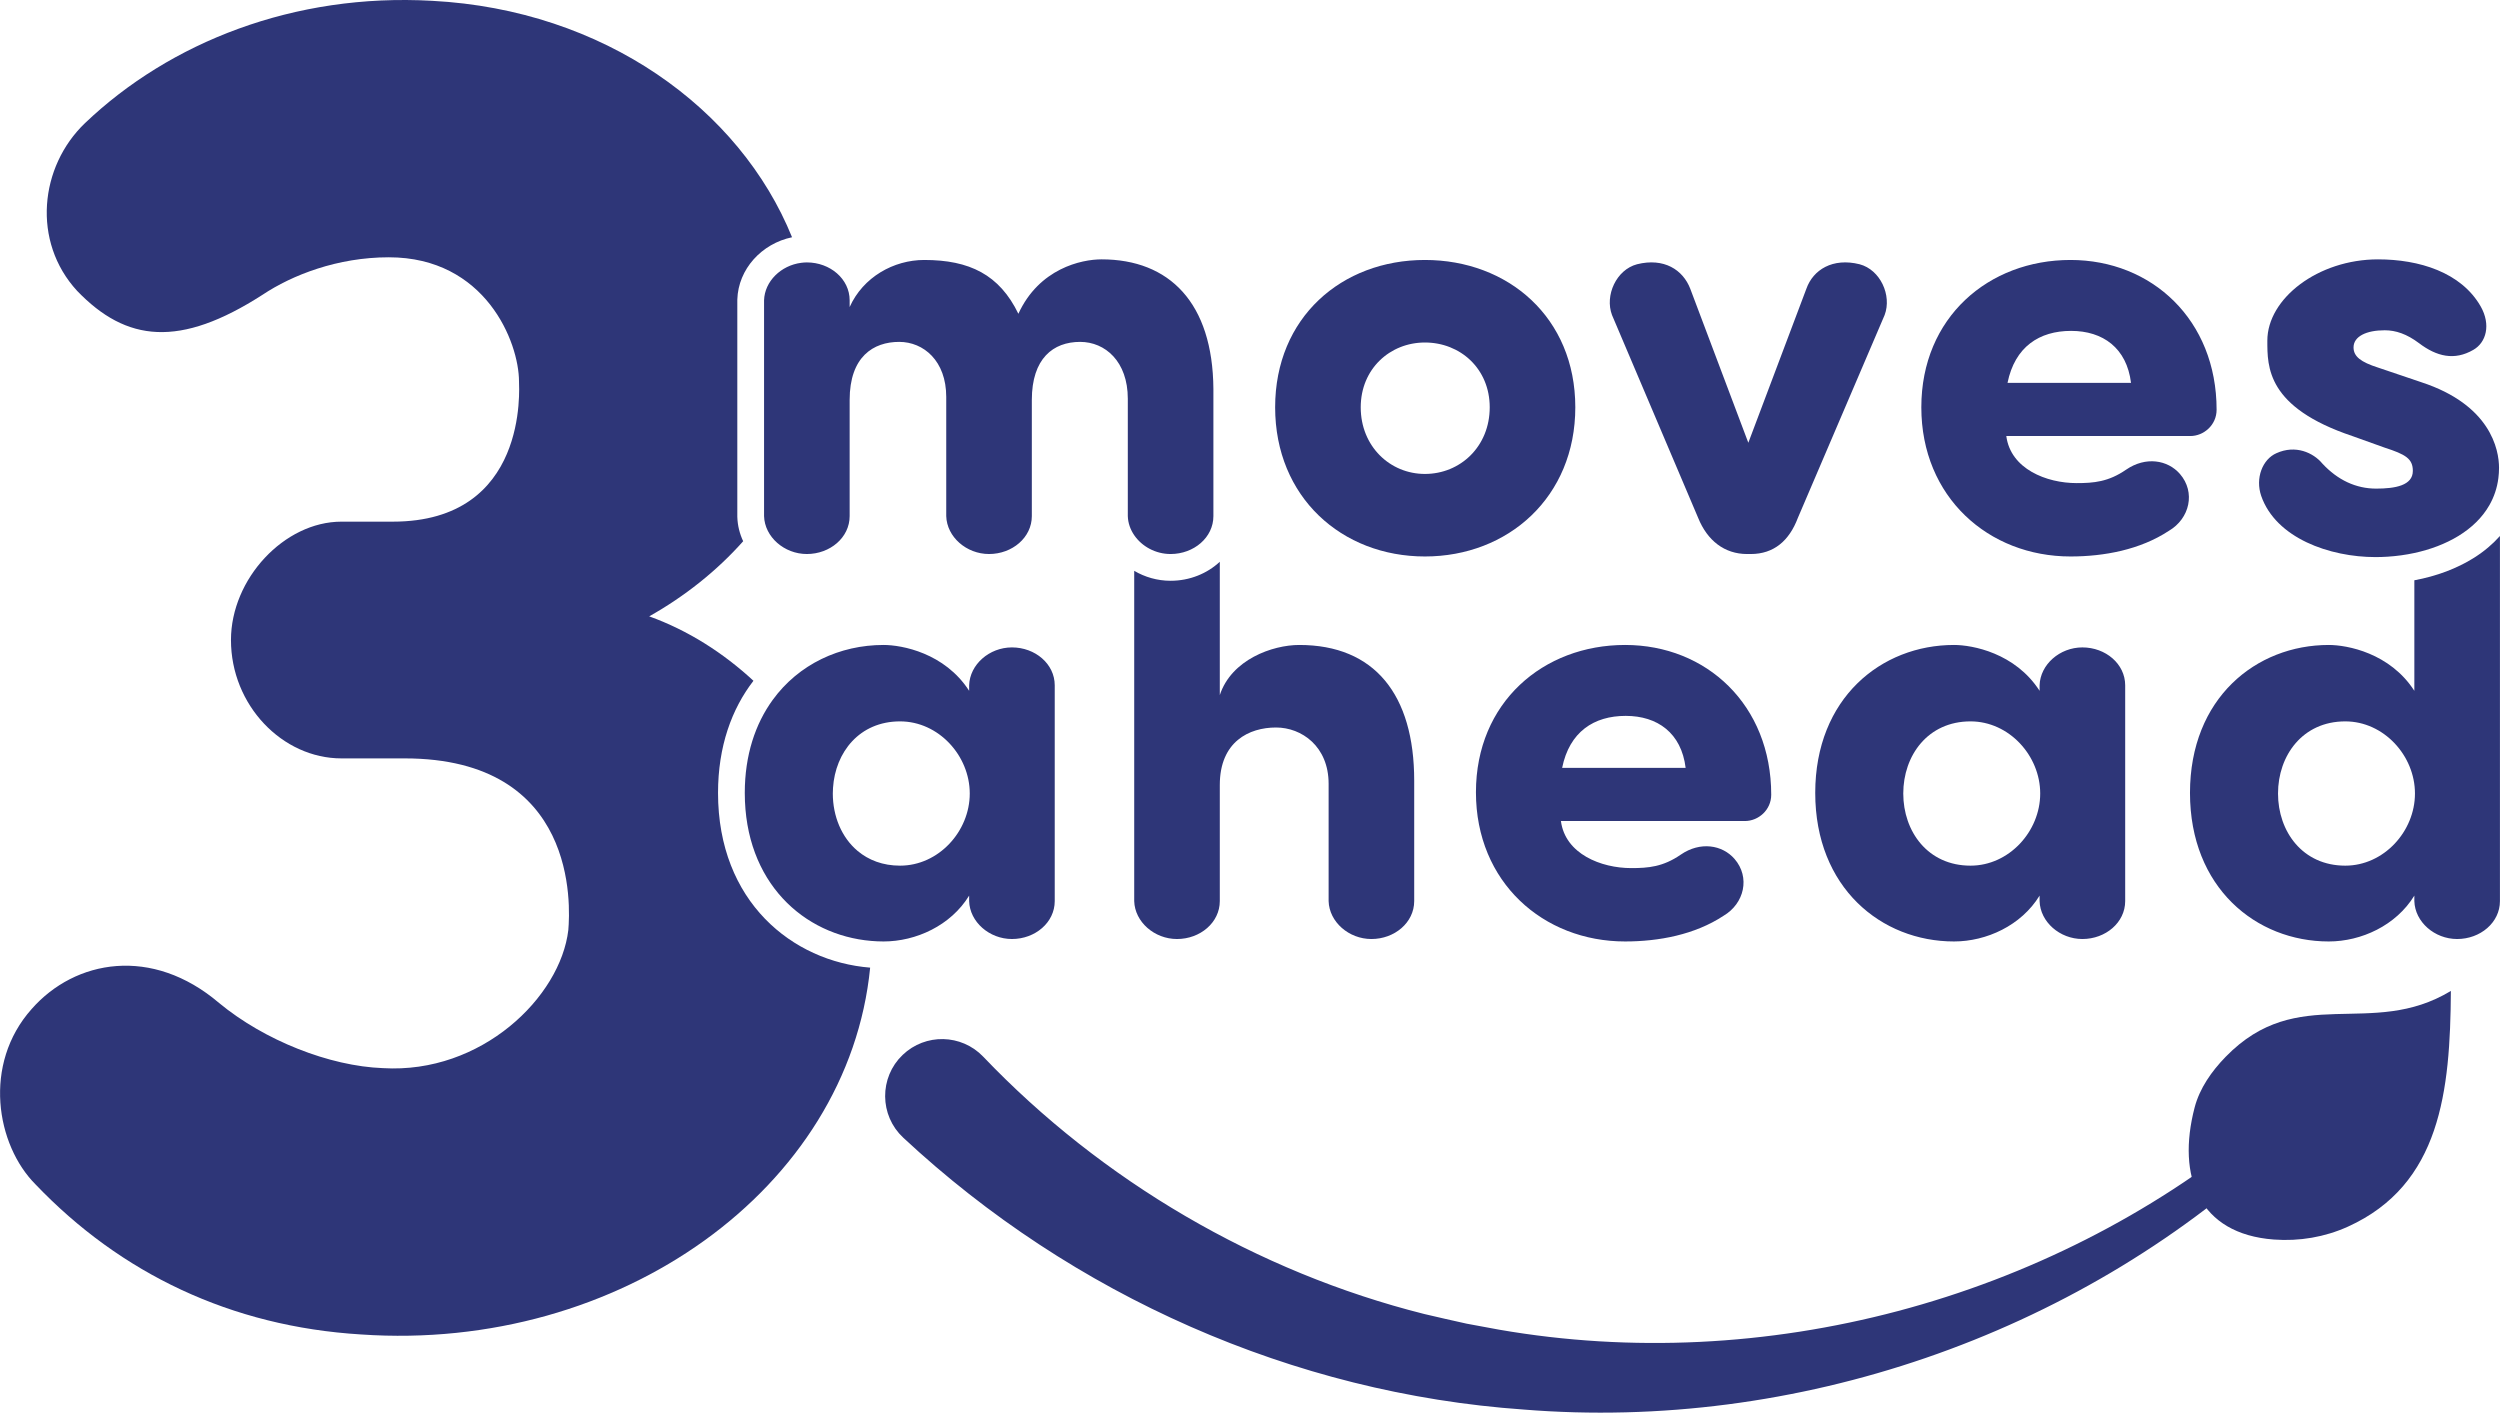
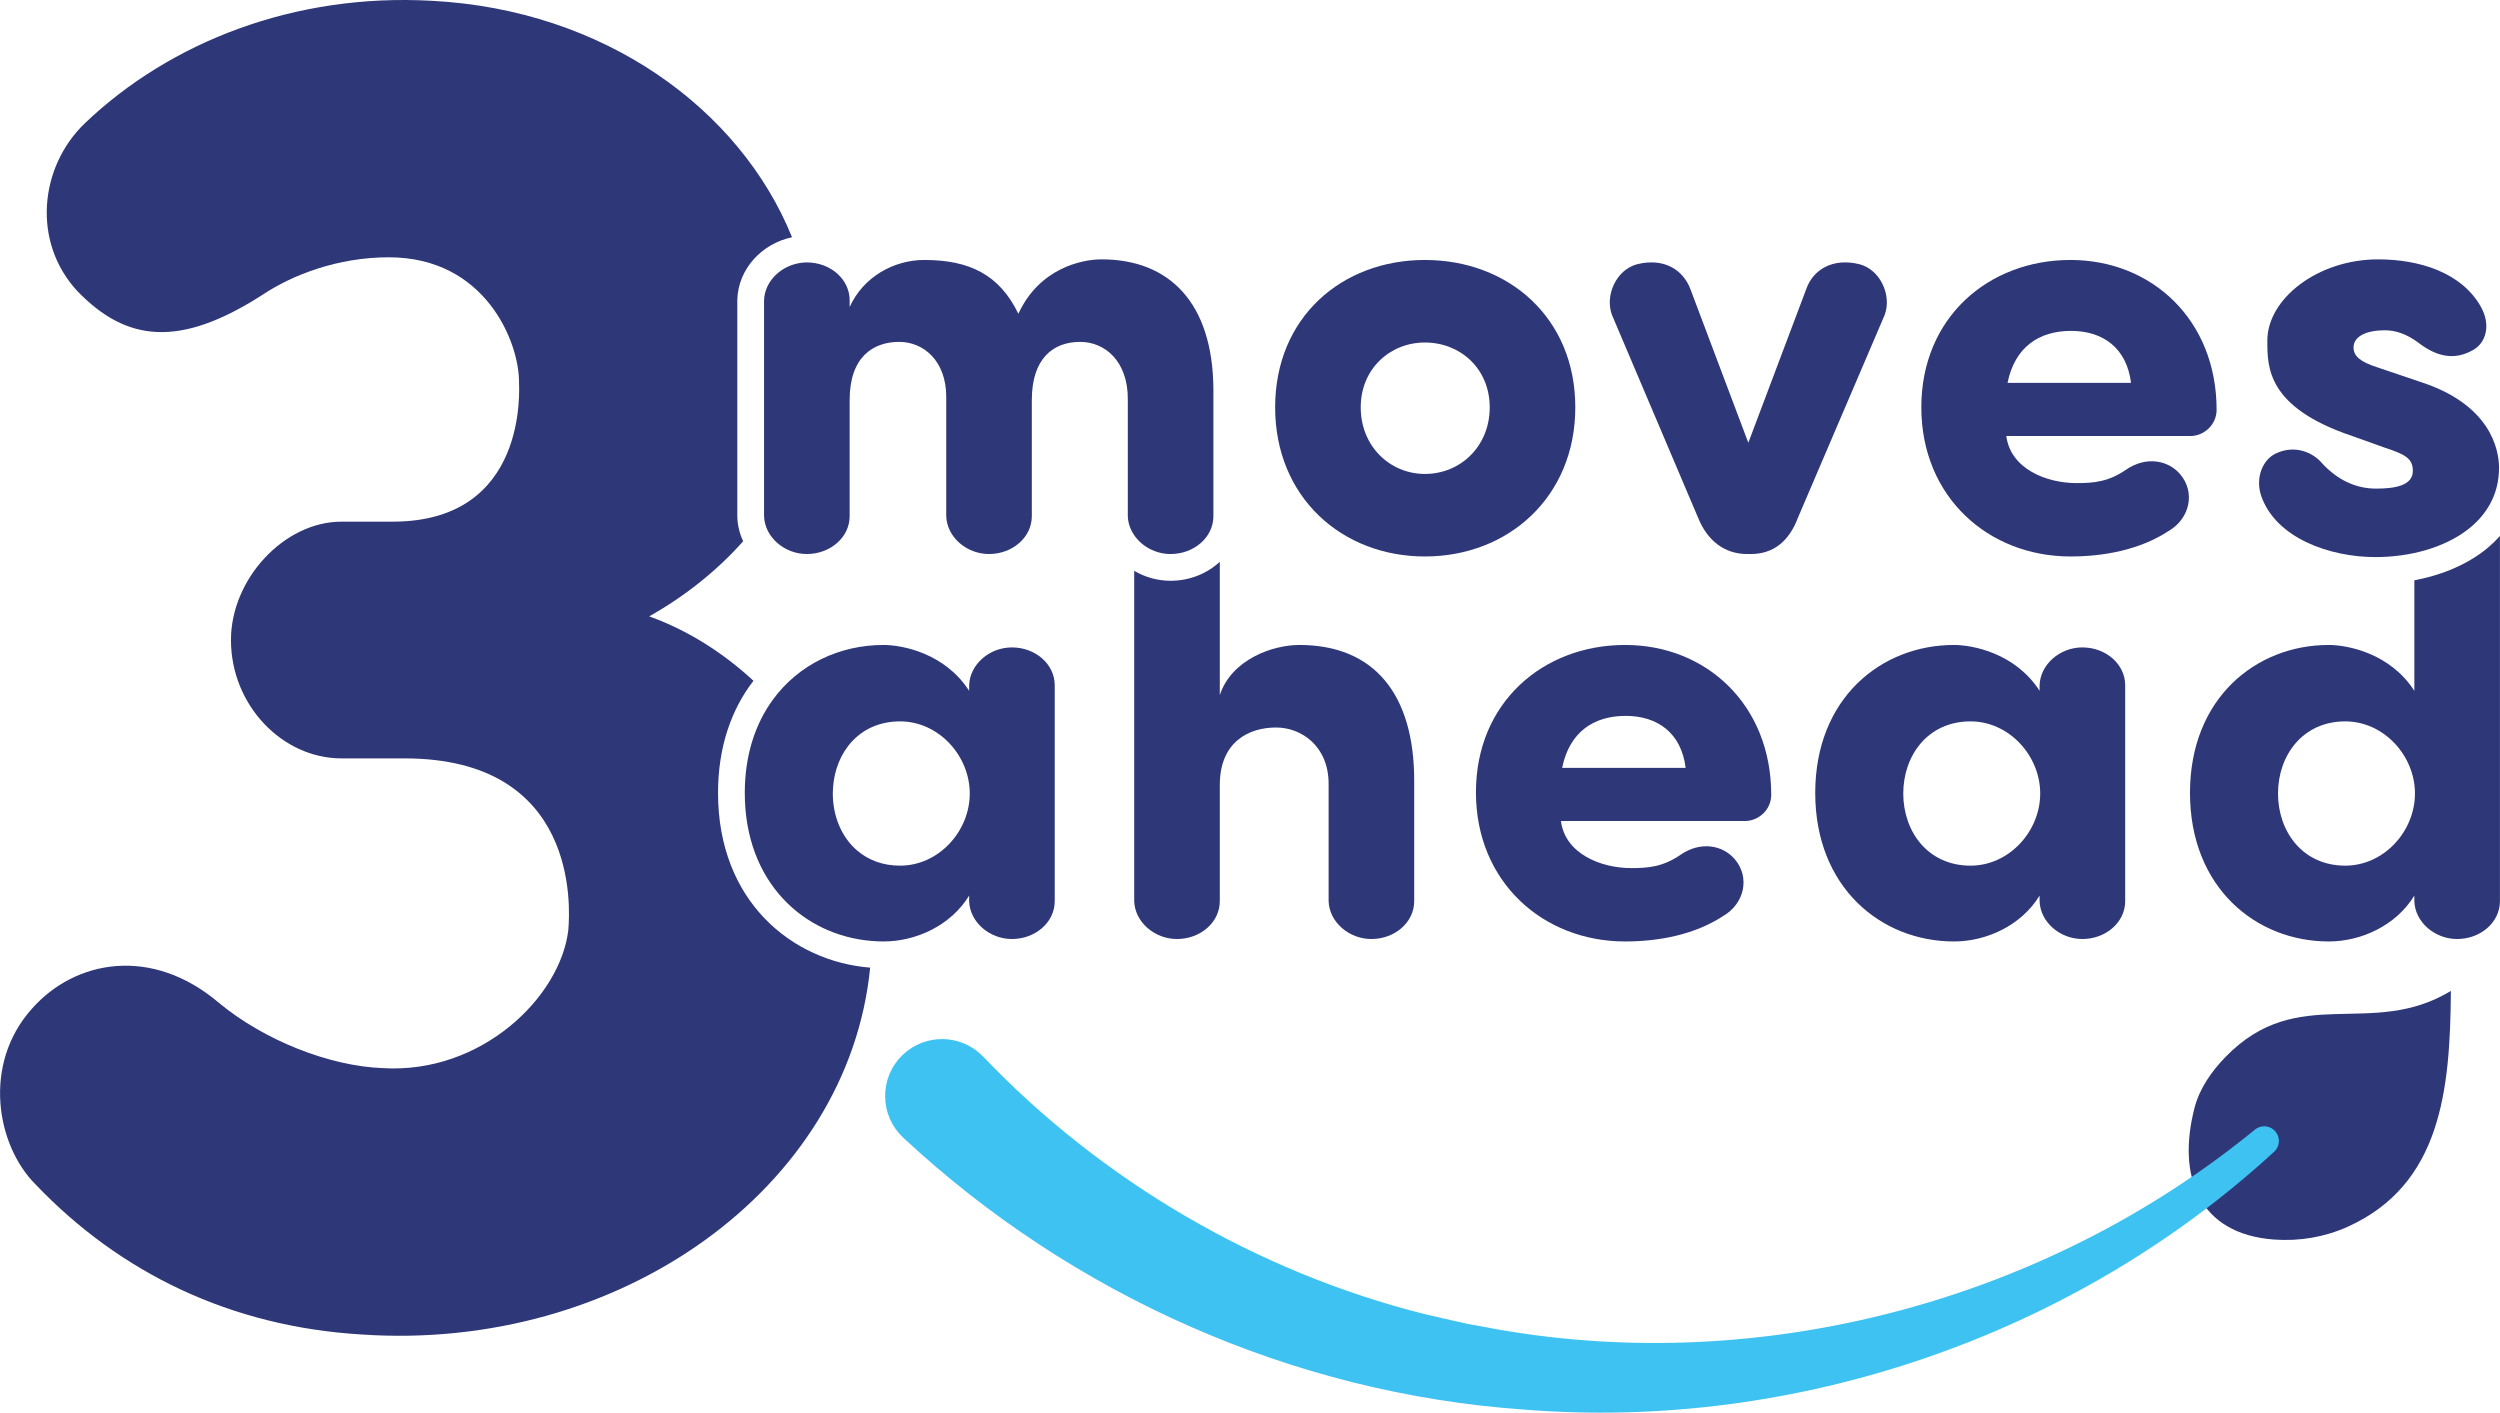
<svg xmlns="http://www.w3.org/2000/svg" id="Layer_1" width="10.659in" height="6.023in" version="1.1" viewBox="0 0 767.426 433.666">
+   <defs>
+     <style>
+       .st0 {
+         fill: #2e3778;
+       }
+ 
+       .st1 {
+         fill: #3dc2f1;
+         stroke: #3dc2f1;
+         stroke-linecap: round;
+         stroke-linejoin: round;
+         stroke-width: 9px;
+       }
+     </style>
+   </defs>
  <g>
-     <path d="M226.325,158.442v-66.37l.003-.12c.275-9.34,7.464-17.162,16.799-19.121C227.118,33.326,185.36,3.027,132.659.253,90.265-2.169,52.11,12.972,26.068,37.803c-13.93,13.324-16.353,36.338-2.423,51.479,15.141,15.747,31.493,17.563,56.93,1.211,9.085-6.057,23.015-11.507,38.761-11.507,29.676,0,39.972,26.042,39.972,38.155,0,1.817,3.028,43-38.761,43h-15.747c-17.563,0-33.916,17.563-33.916,36.338,0,19.986,15.747,36.338,33.916,36.338h19.38c53.296,0,50.874,45.423,50.268,52.69-2.423,20.592-26.648,44.212-56.93,42.395-16.352-.605-36.338-8.479-50.268-19.986-20.592-17.563-44.211-13.324-57.536,1.817-15.141,16.958-10.901,41.789,1.211,53.901,26.042,27.254,59.958,43.606,99.93,46.028,79.324,5.45,149.566-44.798,156.25-112.61-23.838-1.895-46.699-20.231-46.699-53.642,0-14.266,4.199-25.774,10.871-34.419-9.268-8.575-20.036-15.46-31.999-19.78,10.889-6.125,20.757-13.95,28.843-23.06-1.078-2.304-1.716-4.824-1.794-7.469l-.003-.241Z" fill="#2e3678" />
-     <path d="M310.632,198.745c-6.944,0-12.95,5.255-13.138,11.636v1.689c-7.506-11.636-20.644-14.076-26.274-14.076-13.41,0-26.07,5.894-34.05,16.896-5.31,7.321-8.552,16.899-8.552,28.521,0,27.43,18.024,43.673,38.805,45.438,1.257.107,2.523.167,3.797.167,9.946,0,20.643-4.88,26.274-14.076v1.689c.188,6.382,6.193,11.636,13.138,11.636,7.131,0,13.137-5.067,13.137-11.636v-66.248c0-6.568-6.005-11.636-13.137-11.636ZM276.287,265.745c-5.292,0-9.669-1.708-13.012-4.506-4.954-4.147-7.633-10.692-7.633-17.64,0-.585.024-1.166.062-1.744.712-10.92,8.106-20.401,20.582-20.401,11.823,0,21.395,10.51,21.395,22.145,0,11.636-9.571,22.146-21.395,22.146Z" fill="#2e3678" />
-     <path d="M359.338,178.289c-4.076,0-7.903-1.13-11.171-3.053v101.394c.188,6.382,6.193,11.636,13.137,11.636,7.132,0,13.138-5.067,13.138-11.636v-35.657c0-13.325,9.008-17.641,17.265-17.641,7.883,0,16.14,5.818,16.14,17.265v36.033c.188,6.382,6.193,11.636,13.137,11.636,7.131,0,13.137-5.067,13.137-11.636v-36.971c0-26.462-12.199-41.664-35.282-41.664-8.258,0-20.832,4.505-24.397,15.389v-40.93c-3.867,3.602-9.21,5.835-15.103,5.835Z" fill="#2e3678" />
-     <path d="M498.866,197.994c-25.148,0-45.792,17.641-45.792,45.229s20.644,45.793,45.792,45.793c10.323,0,21.395-2.065,30.216-7.883,6.381-3.753,8.257-11.823,3.378-17.454-3.754-4.316-10.51-5.443-16.516-1.313-5.443,3.753-9.946,4.128-15.201,4.128-9.196,0-20.269-4.316-21.582-14.451h56.49c4.129,0,8.069-3.378,8.069-8.069,0-27.589-19.893-45.98-44.854-45.98ZM479.536,235.717c2.252-11.073,9.759-15.952,19.518-15.952,9.759,0,17.078,5.254,18.392,15.952h-37.91Z" fill="#2e3678" />
-     <path d="M639.246,198.745c-6.944,0-12.95,5.255-13.138,11.636v1.689c-7.507-11.636-20.644-14.076-26.274-14.076-22.334,0-42.602,16.328-42.602,45.417s20.269,45.605,42.602,45.605c9.946,0,20.643-4.88,26.274-14.076v1.689c.188,6.382,6.193,11.636,13.138,11.636,7.131,0,13.137-5.067,13.137-11.636v-66.248c0-6.568-6.006-11.636-13.137-11.636ZM604.901,265.745c-13.137,0-20.644-10.51-20.644-22.146,0-11.635,7.507-22.145,20.644-22.145,11.823,0,21.395,10.51,21.395,22.145,0,11.636-9.571,22.146-21.395,22.146Z" fill="#2e3678" />
-     <path d="M759.474,171.229c-5.232,3.3-11.513,5.646-18.322,6.912v33.93c-7.507-11.636-20.644-14.076-26.274-14.076-22.333,0-42.602,16.328-42.602,45.417s20.269,45.605,42.602,45.605c9.947,0,20.644-4.88,26.274-14.076v1.689c.188,6.382,6.193,11.636,13.138,11.636,7.131,0,13.137-5.067,13.137-11.636v-112.088c-2.219,2.497-4.874,4.746-7.953,6.688ZM719.945,265.745c-13.137,0-20.644-10.51-20.644-22.146,0-11.635,7.507-22.145,20.644-22.145,11.823,0,21.395,10.51,21.395,22.145,0,11.636-9.571,22.146-21.395,22.146Z" fill="#2e3678" />
-     <path d="M338.131,79.62c-6.193,0-19.142,2.815-25.523,16.703-5.818-12.011-15.014-16.516-28.902-16.516-9.384,0-18.767,5.255-22.896,14.451v-2.065c0-6.568-6.005-11.636-13.137-11.636-.589,0-1.168.051-1.74.124-6.177.789-11.225,5.672-11.397,11.512v66.248c.188,6.382,6.193,11.636,13.137,11.636,7.131,0,13.137-5.067,13.137-11.636v-35.657c0-13.325,7.32-17.829,15.202-17.829,7.507,0,14.45,5.818,14.45,16.89v36.596c.188,6.382,6.193,11.636,13.138,11.636,7.131,0,13.137-5.067,13.137-11.636v-35.657c0-12.762,6.568-17.829,14.826-17.829,7.695,0,14.639,6.006,14.639,17.453v36.033c.063,2.132.786,4.132,1.966,5.859,2.351,3.441,6.548,5.777,11.171,5.777,7.132,0,13.138-5.067,13.138-11.636v-39.036c-.188-26.461-13.513-39.786-34.345-39.786Z" fill="#2e3678" />
-     <path d="M437.411,170.829c25.523,0,46.167-18.205,46.167-45.793s-20.644-45.229-46.167-45.229-45.98,17.641-45.98,45.229,20.456,45.793,45.98,45.793ZM437.411,105.144c10.885,0,19.893,8.069,19.893,19.893,0,12.011-9.008,20.457-19.893,20.457-10.698,0-19.706-8.445-19.706-20.457,0-11.823,9.008-19.893,19.706-19.893Z" fill="#2e3678" />
-     <path d="M521.3,159.006c2.815,6.944,8.07,11.072,15.014,11.072h1.127c7.131,0,11.823-4.128,14.45-11.072l26.65-62.308c2.252-6.006-1.313-13.888-7.694-15.577-8.258-2.065-14.263,1.689-16.328,7.507l-17.829,47.294-17.829-47.294c-2.251-5.818-8.069-9.571-16.327-7.507-6.381,1.689-9.946,9.571-7.695,15.577l26.462,62.308Z" fill="#2e3678" />
-     <path d="M635.593,170.829c10.322,0,21.395-2.065,30.216-7.883,6.381-3.753,8.257-11.823,3.378-17.454-3.754-4.316-10.51-5.443-16.516-1.313-5.443,3.753-9.946,4.128-15.201,4.128-9.196,0-20.269-4.316-21.582-14.451h56.49c4.128,0,8.069-3.378,8.069-8.069,0-27.589-19.893-45.98-44.854-45.98-25.148,0-45.792,17.641-45.792,45.229s20.644,45.793,45.792,45.793ZM635.781,101.578c9.759,0,17.078,5.254,18.392,15.952h-37.91c2.252-11.073,9.759-15.952,19.518-15.952Z" fill="#2e3678" />
-     <path d="M743.317,117.343l-13.325-4.505c-5.254-1.689-7.507-3.378-7.507-6.193,0-3.378,3.941-5.255,9.571-5.255,3.378,0,6.756,1.127,10.51,3.942,5.442,4.129,10.885,5.443,16.702,2.064,3.941-2.252,5.443-7.694,2.252-13.324-6.005-10.509-18.955-14.451-31.529-14.451-18.392,0-33.969,12.011-33.969,24.96,0,8.07-.188,20.456,26.087,29.277l9.946,3.566c6.381,2.065,8.633,3.379,8.633,7.132,0,4.504-5.443,5.443-11.261,5.443-6.193,0-11.823-2.627-16.515-7.695-2.815-3.378-8.258-5.818-14.076-3.19-4.316,1.877-6.568,7.695-4.692,13.137,4.505,12.95,21.019,18.768,35.095,18.768,1.23,0,2.466-.043,3.7-.122,2.766-.178,5.526-.553,8.211-1.133,9.833-2.124,18.647-6.974,23.044-14.694,1.407-2.471,2.366-5.233,2.754-8.298.129-1.019.202-2.068.202-3.153,0-5.63-2.627-19.331-23.835-26.274Z" fill="#2e3678" />
+     <path class="st0" d="M226.325,158.442v-66.37l.003-.12c.275-9.34,7.464-17.162,16.799-19.121C227.118,33.326,185.36,3.027,132.659.253,90.265-2.169,52.11,12.972,26.068,37.803c-13.93,13.324-16.353,36.338-2.423,51.479,15.141,15.747,31.493,17.563,56.93,1.211,9.085-6.057,23.015-11.507,38.761-11.507,29.676,0,39.972,26.042,39.972,38.155,0,1.817,3.028,43-38.761,43h-15.747c-17.563,0-33.916,17.563-33.916,36.338,0,19.986,15.747,36.338,33.916,36.338h19.38c53.296,0,50.874,45.423,50.268,52.69-2.423,20.592-26.648,44.212-56.93,42.395-16.352-.605-36.338-8.479-50.268-19.986-20.592-17.563-44.211-13.324-57.536,1.817-15.141,16.958-10.901,41.789,1.211,53.901,26.042,27.254,59.958,43.606,99.93,46.028,79.324,5.45,149.566-44.798,156.25-112.61-23.838-1.895-46.699-20.231-46.699-53.642,0-14.266,4.199-25.774,10.871-34.419-9.268-8.575-20.036-15.46-31.999-19.78,10.889-6.125,20.757-13.95,28.843-23.06-1.078-2.304-1.716-4.824-1.794-7.469l-.003-.241Z" />
+     <path class="st0" d="M310.632,198.745c-6.944,0-12.95,5.255-13.138,11.636v1.689c-7.506-11.636-20.644-14.076-26.274-14.076-13.41,0-26.07,5.894-34.05,16.896-5.31,7.321-8.552,16.899-8.552,28.521,0,27.43,18.024,43.673,38.805,45.438,1.257.107,2.523.167,3.797.167,9.946,0,20.643-4.88,26.274-14.076v1.689c.188,6.382,6.193,11.636,13.138,11.636,7.131,0,13.137-5.067,13.137-11.636v-66.248c0-6.568-6.005-11.636-13.137-11.636ZM276.287,265.745c-5.292,0-9.669-1.708-13.012-4.506-4.954-4.147-7.633-10.692-7.633-17.64,0-.585.024-1.166.062-1.744.712-10.92,8.106-20.401,20.582-20.401,11.823,0,21.395,10.51,21.395,22.145,0,11.636-9.571,22.146-21.395,22.146Z" />
+     <path class="st0" d="M359.338,178.289c-4.076,0-7.903-1.13-11.171-3.053v101.394c.188,6.382,6.193,11.636,13.137,11.636,7.132,0,13.138-5.067,13.138-11.636v-35.657c0-13.325,9.008-17.641,17.265-17.641,7.883,0,16.14,5.818,16.14,17.265v36.033c.188,6.382,6.193,11.636,13.137,11.636,7.131,0,13.137-5.067,13.137-11.636v-36.971c0-26.462-12.199-41.664-35.282-41.664-8.258,0-20.832,4.505-24.397,15.389v-40.93c-3.867,3.602-9.21,5.835-15.103,5.835Z" />
+     <path class="st0" d="M498.866,197.994c-25.148,0-45.792,17.641-45.792,45.229s20.644,45.793,45.792,45.793c10.323,0,21.395-2.065,30.216-7.883,6.381-3.753,8.257-11.823,3.378-17.454-3.754-4.316-10.51-5.443-16.516-1.313-5.443,3.753-9.946,4.128-15.201,4.128-9.196,0-20.269-4.316-21.582-14.451h56.49c4.129,0,8.069-3.378,8.069-8.069,0-27.589-19.893-45.98-44.854-45.98ZM479.536,235.717c2.252-11.073,9.759-15.952,19.518-15.952,9.759,0,17.078,5.254,18.392,15.952h-37.91Z" />
+     <path class="st0" d="M639.246,198.745c-6.944,0-12.95,5.255-13.138,11.636v1.689c-7.507-11.636-20.644-14.076-26.274-14.076-22.334,0-42.602,16.328-42.602,45.417s20.269,45.605,42.602,45.605c9.946,0,20.643-4.88,26.274-14.076v1.689c.188,6.382,6.193,11.636,13.138,11.636,7.131,0,13.137-5.067,13.137-11.636v-66.248c0-6.568-6.006-11.636-13.137-11.636ZM604.901,265.745c-13.137,0-20.644-10.51-20.644-22.146,0-11.635,7.507-22.145,20.644-22.145,11.823,0,21.395,10.51,21.395,22.145,0,11.636-9.571,22.146-21.395,22.146Z" />
+     <path class="st0" d="M759.474,171.229c-5.232,3.3-11.513,5.646-18.322,6.912v33.93c-7.507-11.636-20.644-14.076-26.274-14.076-22.333,0-42.602,16.328-42.602,45.417s20.269,45.605,42.602,45.605c9.947,0,20.644-4.88,26.274-14.076v1.689c.188,6.382,6.193,11.636,13.138,11.636,7.131,0,13.137-5.067,13.137-11.636v-112.088c-2.219,2.497-4.874,4.746-7.953,6.688ZM719.945,265.745c-13.137,0-20.644-10.51-20.644-22.146,0-11.635,7.507-22.145,20.644-22.145,11.823,0,21.395,10.51,21.395,22.145,0,11.636-9.571,22.146-21.395,22.146Z" />
+     <path class="st0" d="M338.131,79.62c-6.193,0-19.142,2.815-25.523,16.703-5.818-12.011-15.014-16.516-28.902-16.516-9.384,0-18.767,5.255-22.896,14.451v-2.065c0-6.568-6.005-11.636-13.137-11.636-.589,0-1.168.051-1.74.124-6.177.789-11.225,5.672-11.397,11.512v66.248c.188,6.382,6.193,11.636,13.137,11.636,7.131,0,13.137-5.067,13.137-11.636v-35.657c0-13.325,7.32-17.829,15.202-17.829,7.507,0,14.45,5.818,14.45,16.89v36.596c.188,6.382,6.193,11.636,13.138,11.636,7.131,0,13.137-5.067,13.137-11.636v-35.657c0-12.762,6.568-17.829,14.826-17.829,7.695,0,14.639,6.006,14.639,17.453v36.033c.063,2.132.786,4.132,1.966,5.859,2.351,3.441,6.548,5.777,11.171,5.777,7.132,0,13.138-5.067,13.138-11.636v-39.036c-.188-26.461-13.513-39.786-34.345-39.786Z" />
+     <path class="st0" d="M437.411,170.829c25.523,0,46.167-18.205,46.167-45.793s-20.644-45.229-46.167-45.229-45.98,17.641-45.98,45.229,20.456,45.793,45.98,45.793ZM437.411,105.144c10.885,0,19.893,8.069,19.893,19.893,0,12.011-9.008,20.457-19.893,20.457-10.698,0-19.706-8.445-19.706-20.457,0-11.823,9.008-19.893,19.706-19.893Z" />
+     <path class="st0" d="M521.3,159.006c2.815,6.944,8.07,11.072,15.014,11.072h1.127c7.131,0,11.823-4.128,14.45-11.072l26.65-62.308c2.252-6.006-1.313-13.888-7.694-15.577-8.258-2.065-14.263,1.689-16.328,7.507l-17.829,47.294-17.829-47.294c-2.251-5.818-8.069-9.571-16.327-7.507-6.381,1.689-9.946,9.571-7.695,15.577l26.462,62.308Z" />
+     <path class="st0" d="M635.593,170.829c10.322,0,21.395-2.065,30.216-7.883,6.381-3.753,8.257-11.823,3.378-17.454-3.754-4.316-10.51-5.443-16.516-1.313-5.443,3.753-9.946,4.128-15.201,4.128-9.196,0-20.269-4.316-21.582-14.451h56.49c4.128,0,8.069-3.378,8.069-8.069,0-27.589-19.893-45.98-44.854-45.98-25.148,0-45.792,17.641-45.792,45.229s20.644,45.793,45.792,45.793ZM635.781,101.578c9.759,0,17.078,5.254,18.392,15.952h-37.91c2.252-11.073,9.759-15.952,19.518-15.952Z" />
+     <path class="st0" d="M743.317,117.343l-13.325-4.505c-5.254-1.689-7.507-3.378-7.507-6.193,0-3.378,3.941-5.255,9.571-5.255,3.378,0,6.756,1.127,10.51,3.942,5.442,4.129,10.885,5.443,16.702,2.064,3.941-2.252,5.443-7.694,2.252-13.324-6.005-10.509-18.955-14.451-31.529-14.451-18.392,0-33.969,12.011-33.969,24.96,0,8.07-.188,20.456,26.087,29.277l9.946,3.566c6.381,2.065,8.633,3.379,8.633,7.132,0,4.504-5.443,5.443-11.261,5.443-6.193,0-11.823-2.627-16.515-7.695-2.815-3.378-8.258-5.818-14.076-3.19-4.316,1.877-6.568,7.695-4.692,13.137,4.505,12.95,21.019,18.768,35.095,18.768,1.23,0,2.466-.043,3.7-.122,2.766-.178,5.526-.553,8.211-1.133,9.833-2.124,18.647-6.974,23.044-14.694,1.407-2.471,2.366-5.233,2.754-8.298.129-1.019.202-2.068.202-3.153,0-5.63-2.627-19.331-23.835-26.274Z" />
  </g>
-   <path d="M673.691,340.019c1.549-5.946,5.251-11.194,9.542-15.599,22.257-22.851,44.606-5.364,69.131-20.219-.187,30.803-3.161,59.467-31.609,72.366-7.09,3.214-14.93,4.536-22.719,3.954-23.086-1.725-29.847-19.384-24.344-40.501Z" fill="#2e3678" />
-   <path d="M459.403,412.622c-2.082-.388-7.858-1.453-10.024-1.854-4.431-.931-8.827-2.019-13.234-3.014-52.206-13.112-100.641-41.559-137.594-80.269-4.957-5.176-13.172-5.354-18.348-.397-5.385,5.121-5.316,13.836.14,18.877,51.19,47.722,118.055,77.383,187.698,82.259,82.278,6.668,166.52-22.339,227.019-77.965-65.185,53.319-152.978,76.737-235.657,62.363Z" fill="#2e3678" stroke="#2e3678" stroke-linecap="round" stroke-linejoin="round" stroke-width="9" />
+   <path class="st0" d="M673.691,340.019c1.549-5.946,5.251-11.194,9.542-15.599,22.257-22.851,44.606-5.364,69.131-20.219-.187,30.803-3.161,59.467-31.609,72.366-7.09,3.214-14.93,4.536-22.719,3.954-23.086-1.725-29.847-19.384-24.344-40.501Z" />
+   <path class="st1" d="M459.403,412.622c-2.082-.388-7.858-1.453-10.024-1.854-4.431-.931-8.827-2.019-13.234-3.014-52.206-13.112-100.641-41.559-137.594-80.269-4.957-5.176-13.172-5.354-18.348-.397-5.385,5.121-5.316,13.836.14,18.877,51.19,47.722,118.055,77.383,187.698,82.259,82.278,6.668,166.52-22.339,227.019-77.965-65.185,53.319-152.978,76.737-235.657,62.363Z" />
</svg>
